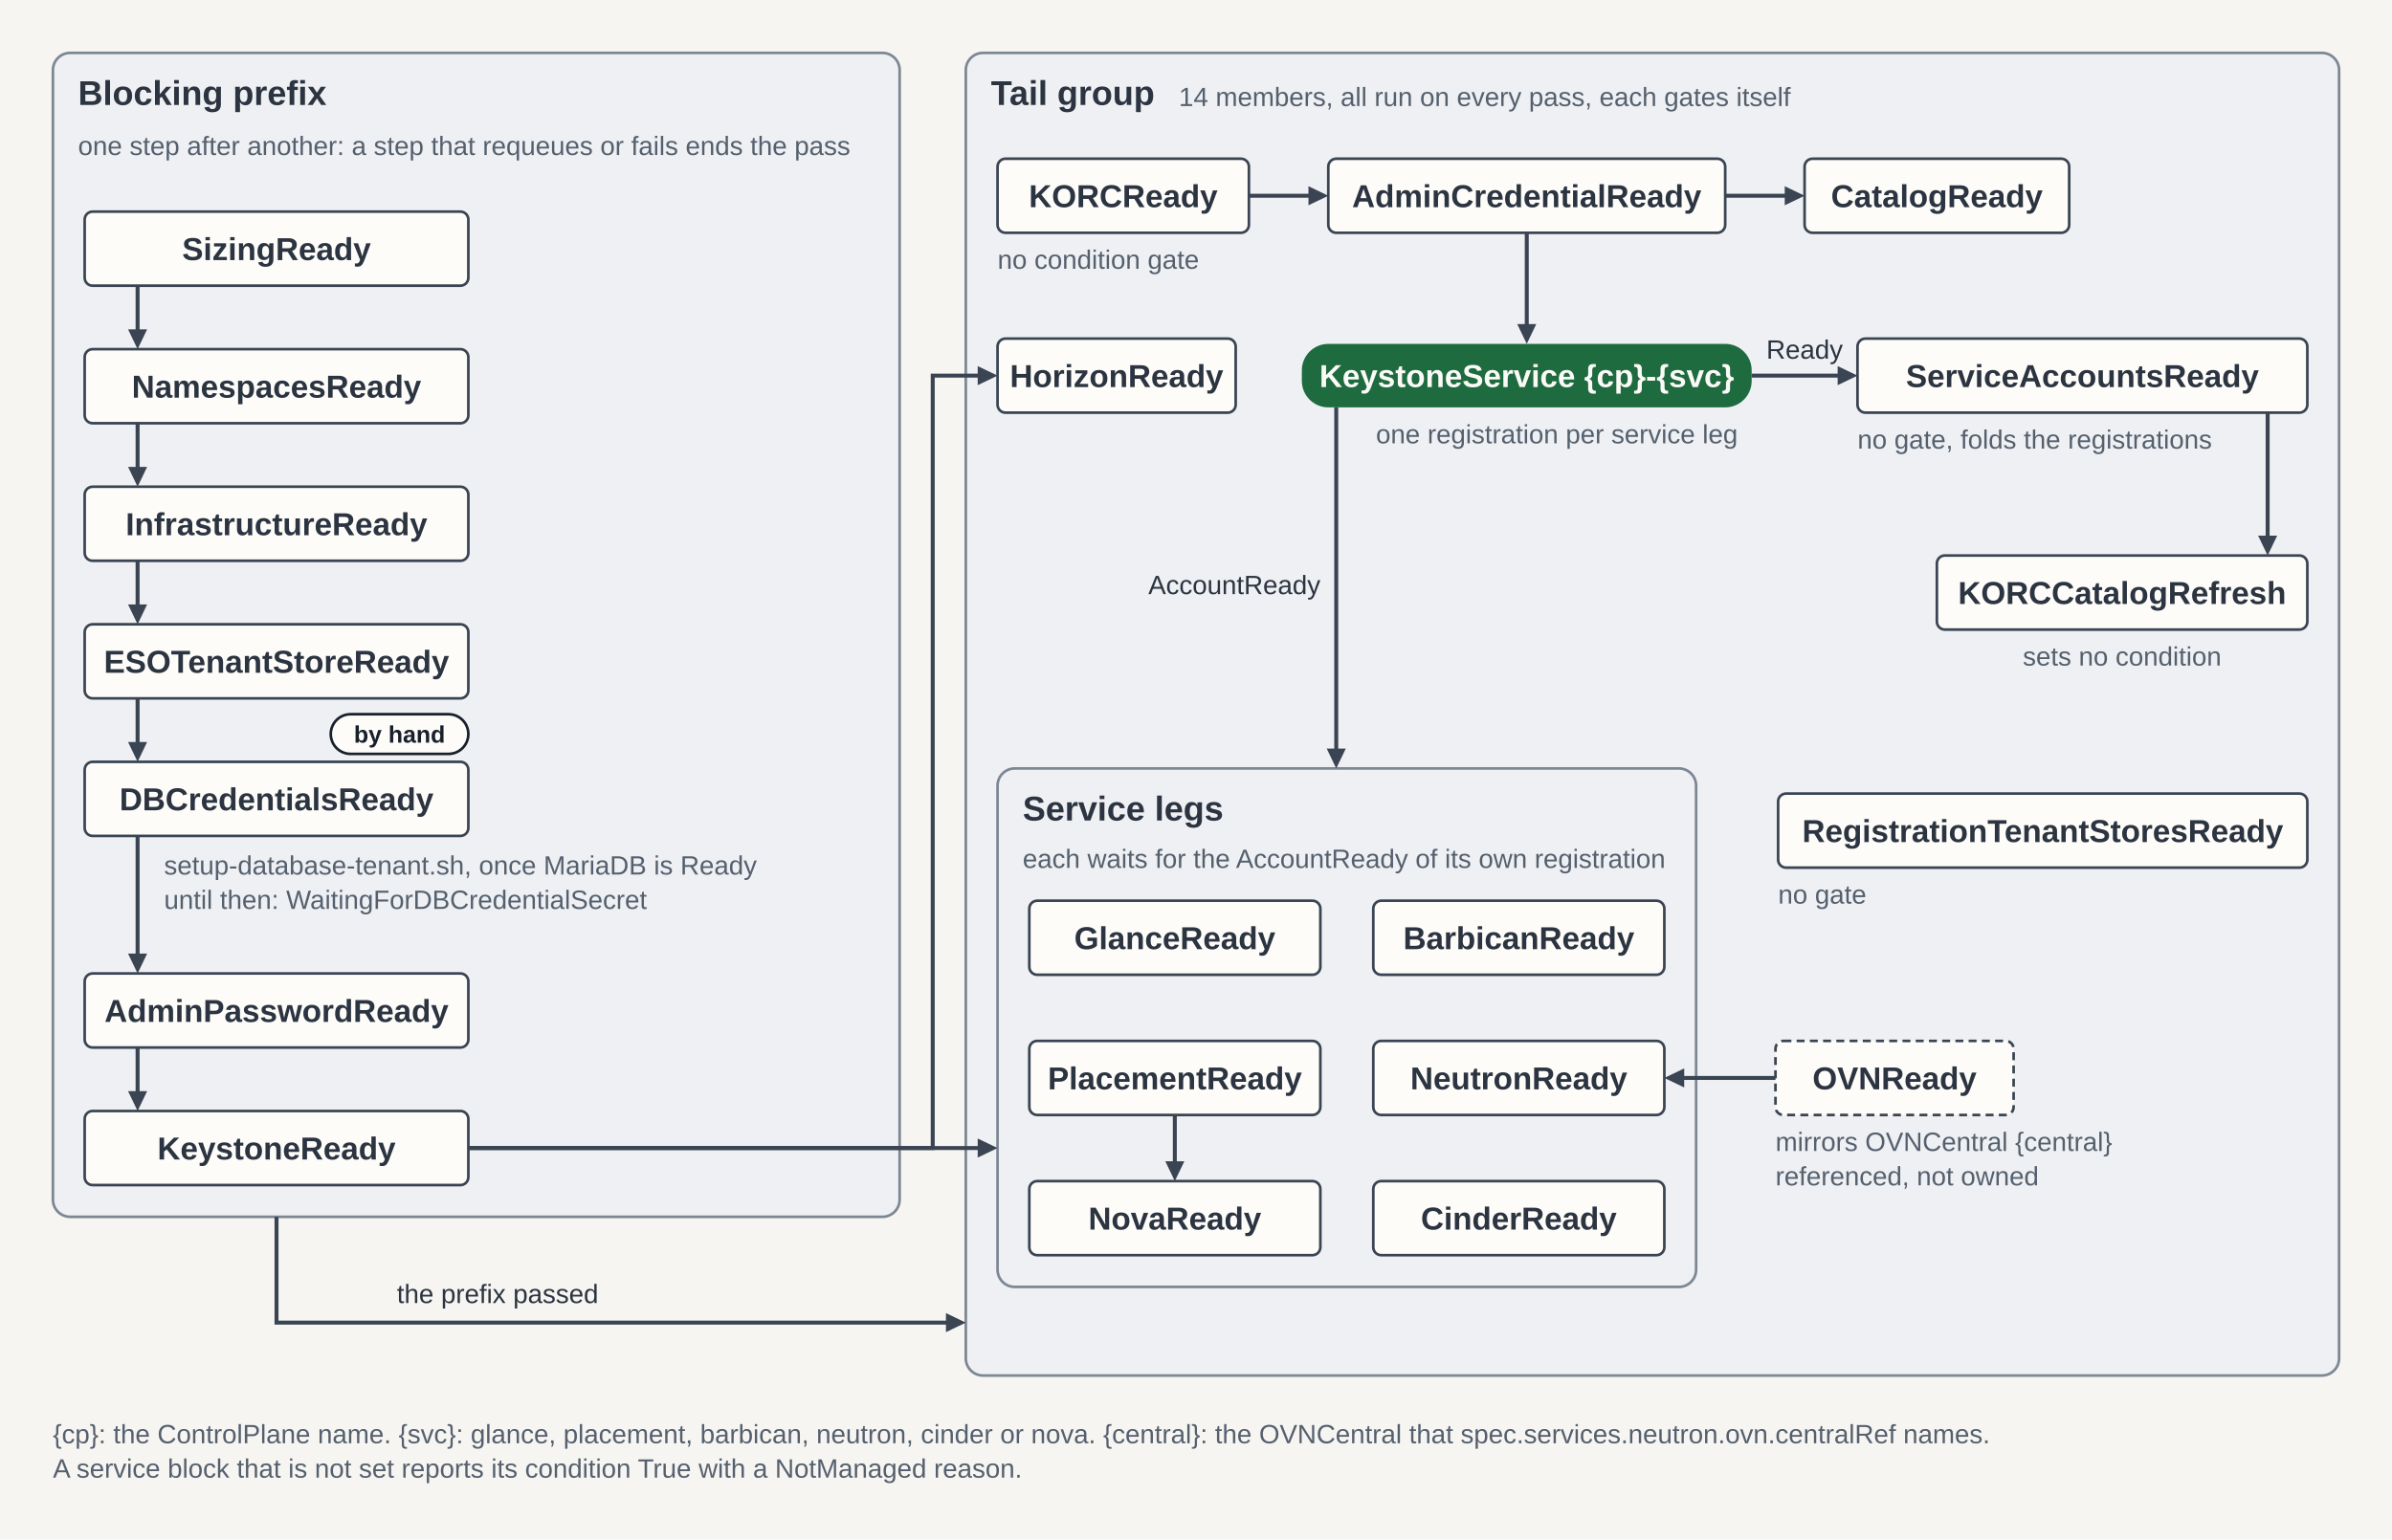
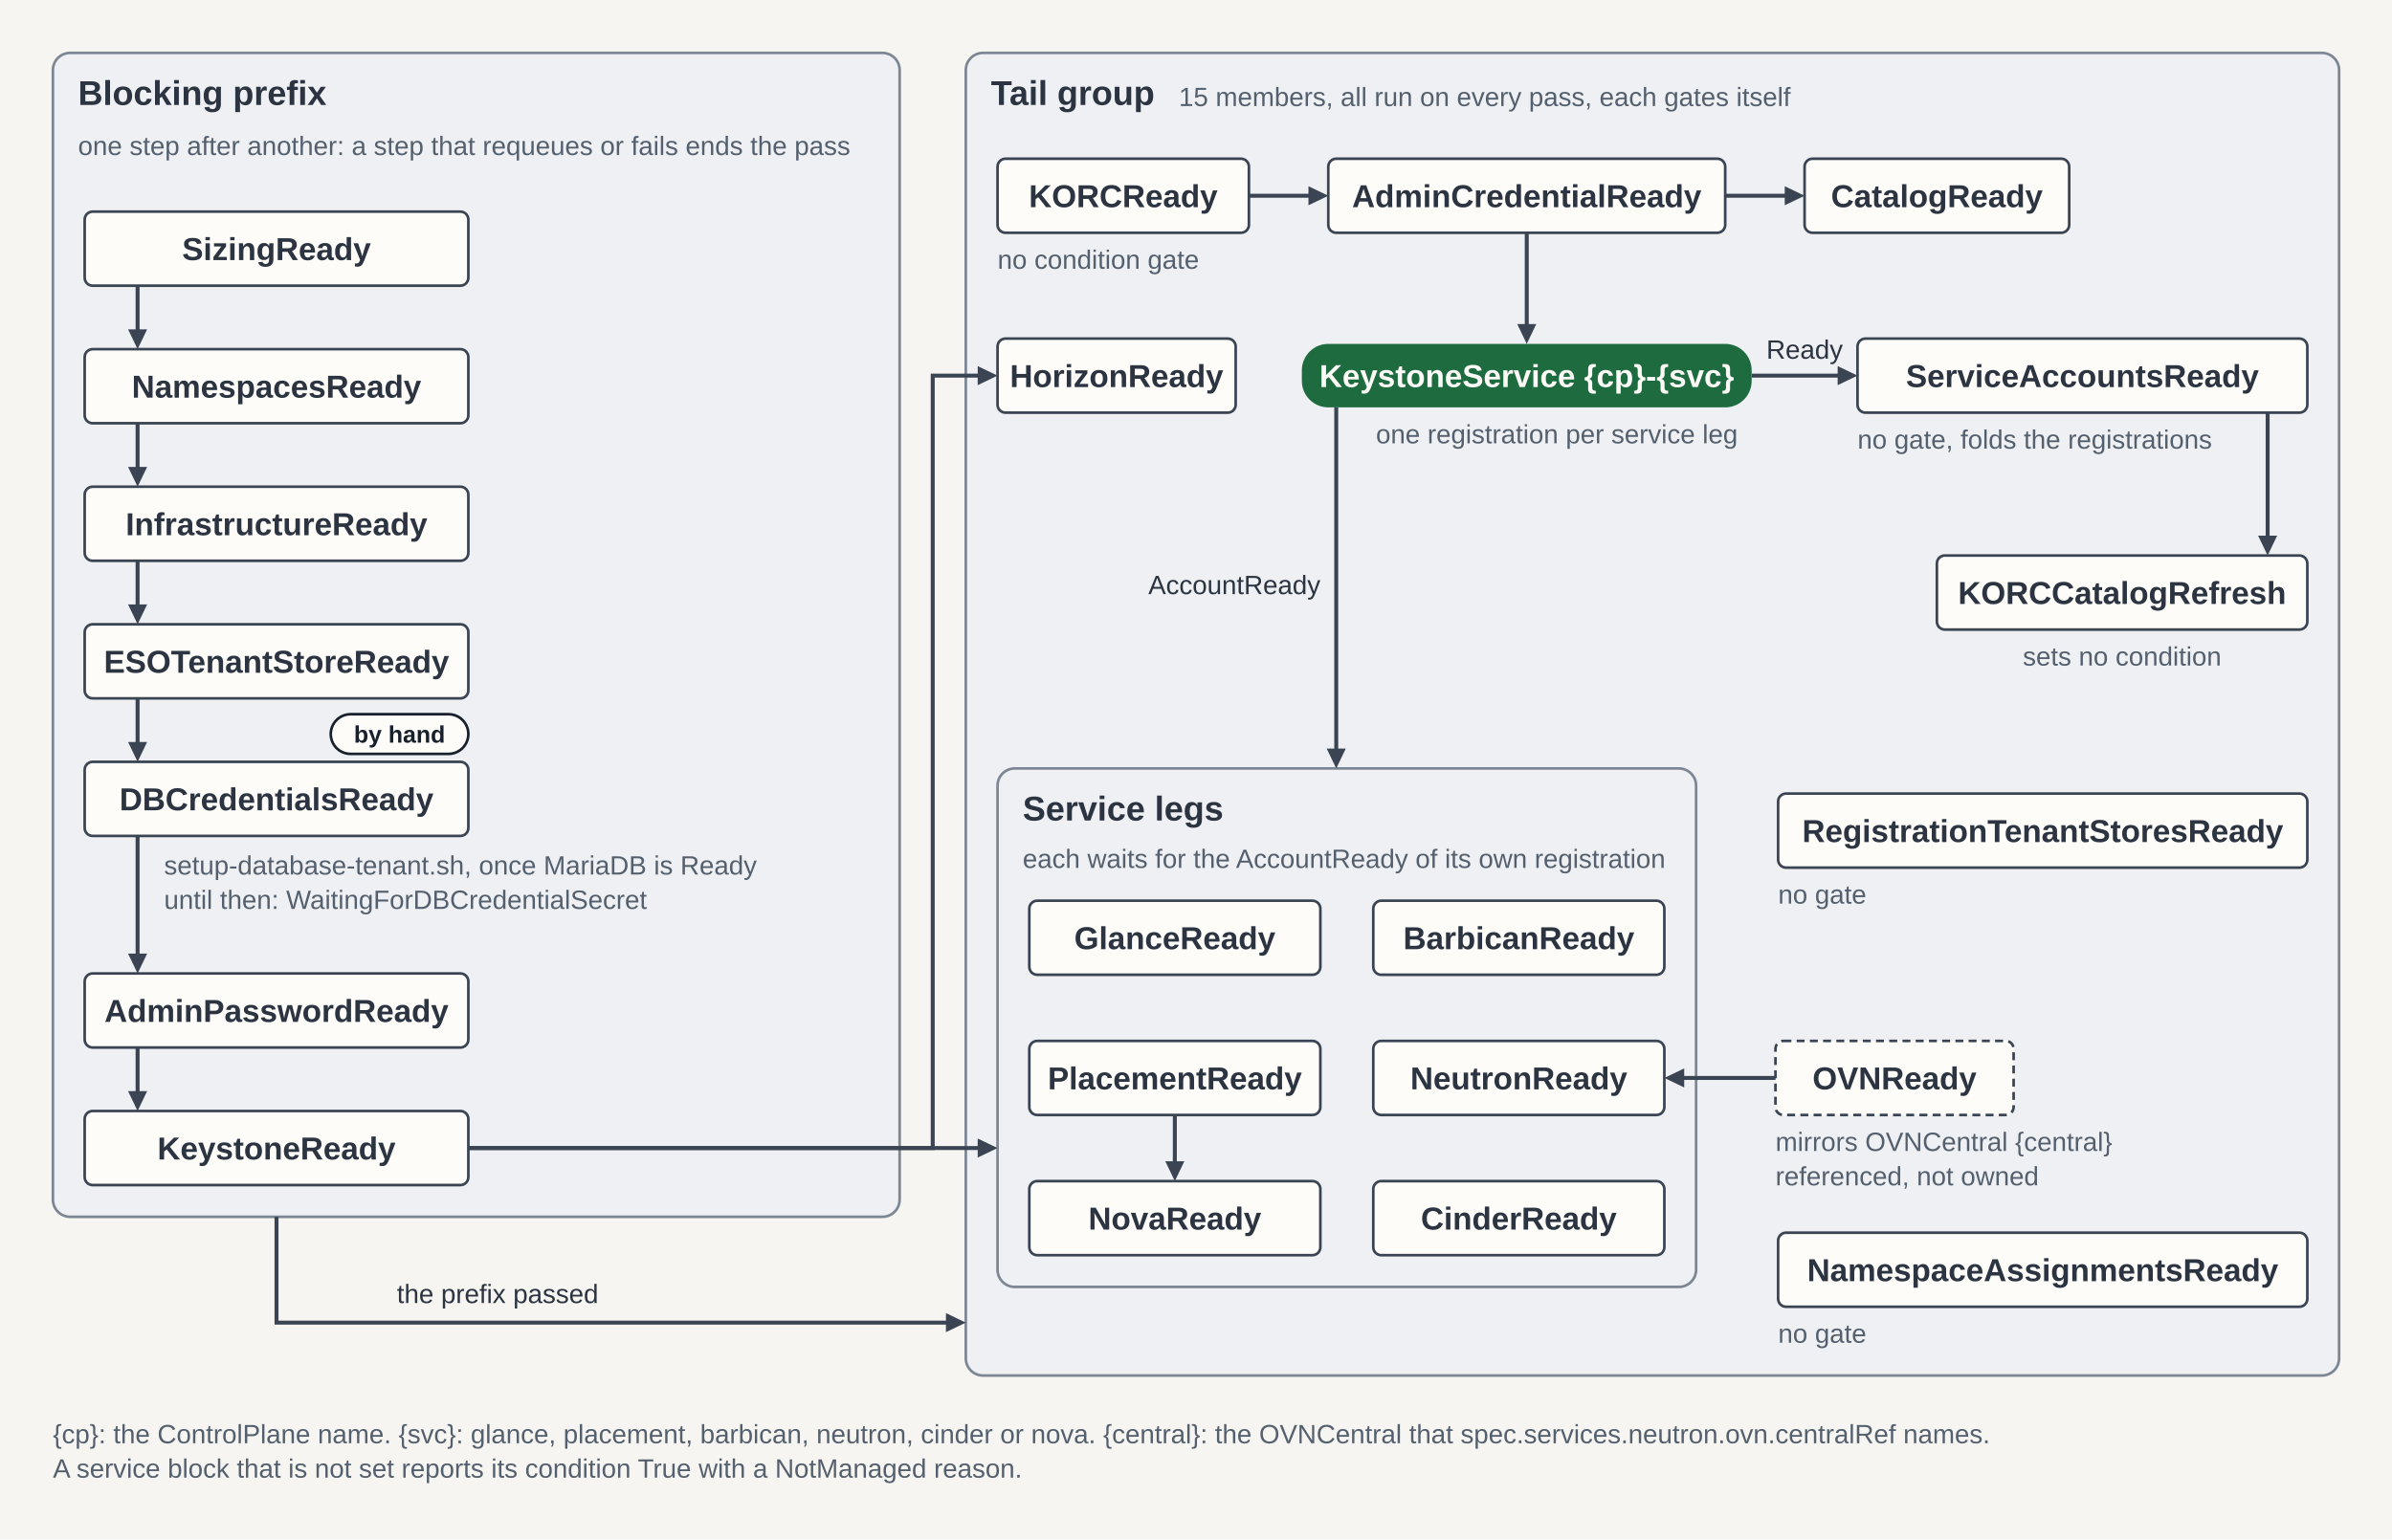
<svg xmlns="http://www.w3.org/2000/svg" width="1808" height="1164" viewBox="0 0 1808 1164" font-family="'IBM Plex Sans', Arial, Helvetica, sans-serif" role="img" aria-label="ControlPlane gate graph">
  <rect width="1808" height="1164" fill="#F6F5F1" />
  <rect x="40" y="40" width="640" height="880" rx="13" fill="#EEF0F3" stroke="#7D8794" stroke-width="2" />
  <text x="59" y="79.36" font-size="26" font-weight="700" fill="#2B3440">Blocking prefix</text>
  <text x="59" y="117.2" font-size="20" font-weight="400" fill="#55606E">one step after another: a step that requeues or fails ends the pass</text>
  <rect x="64" y="160" width="290" height="56" rx="6" fill="#FDFCF9" stroke="#3A4452" stroke-width="2" />
  <text x="209" y="196.64" font-size="24" font-weight="700" fill="#2B3440" text-anchor="middle">SizingReady</text>
  <rect x="64" y="264" width="290" height="56" rx="6" fill="#FDFCF9" stroke="#3A4452" stroke-width="2" />
  <text x="209" y="300.64" font-size="24" font-weight="700" fill="#2B3440" text-anchor="middle">NamespacesReady</text>
  <rect x="64" y="368" width="290" height="56" rx="6" fill="#FDFCF9" stroke="#3A4452" stroke-width="2" />
  <text x="209" y="404.64" font-size="24" font-weight="700" fill="#2B3440" text-anchor="middle">InfrastructureReady</text>
  <rect x="64" y="472" width="290" height="56" rx="6" fill="#FDFCF9" stroke="#3A4452" stroke-width="2" />
  <text x="209" y="508.64" font-size="24" font-weight="700" fill="#2B3440" text-anchor="middle">ESOTenantStoreReady</text>
  <rect x="64" y="576" width="290" height="56" rx="6" fill="#FDFCF9" stroke="#3A4452" stroke-width="2" />
  <text x="209" y="612.64" font-size="24" font-weight="700" fill="#2B3440" text-anchor="middle">DBCredentialsReady</text>
  <rect x="64" y="736" width="290" height="56" rx="6" fill="#FDFCF9" stroke="#3A4452" stroke-width="2" />
  <text x="209" y="772.64" font-size="24" font-weight="700" fill="#2B3440" text-anchor="middle">AdminPasswordReady</text>
  <rect x="64" y="840" width="290" height="56" rx="6" fill="#FDFCF9" stroke="#3A4452" stroke-width="2" />
  <text x="209" y="876.64" font-size="24" font-weight="700" fill="#2B3440" text-anchor="middle">KeystoneReady</text>
  <rect x="250" y="540" width="104" height="30" rx="15" fill="#FDFCF9" stroke="#17202B" stroke-width="2" />
  <text x="302" y="561.48" font-size="18" font-weight="700" fill="#17202B" text-anchor="middle">by hand</text>
  <text x="124" y="661.2" font-size="20" font-weight="400" fill="#55606E">setup-database-tenant.sh, once MariaDB is Ready</text>
  <text x="124" y="687.2" font-size="20" font-weight="400" fill="#55606E">until then: WaitingForDBCredentialSecret</text>
  <polyline points="104,216 104,253.5" fill="none" stroke="#3A4452" stroke-width="3" />
  <polygon points="104,264 96.8,249 111.2,249" fill="#3A4452" />
  <polyline points="104,320 104,357.5" fill="none" stroke="#3A4452" stroke-width="3" />
  <polygon points="104,368 96.8,353 111.2,353" fill="#3A4452" />
  <polyline points="104,424 104,461.5" fill="none" stroke="#3A4452" stroke-width="3" />
  <polygon points="104,472 96.8,457 111.2,457" fill="#3A4452" />
  <polyline points="104,528 104,565.5" fill="none" stroke="#3A4452" stroke-width="3" />
  <polygon points="104,576 96.8,561 111.2,561" fill="#3A4452" />
  <polyline points="104,632 104,725.5" fill="none" stroke="#3A4452" stroke-width="3" />
  <polygon points="104,736 96.8,721 111.2,721" fill="#3A4452" />
  <polyline points="104,792 104,829.5" fill="none" stroke="#3A4452" stroke-width="3" />
  <polygon points="104,840 96.8,825 111.2,825" fill="#3A4452" />
  <rect x="730" y="40" width="1038" height="1000" rx="13" fill="#EEF0F3" stroke="#7D8794" stroke-width="2" />
  <text x="749" y="79.36" font-size="26" font-weight="700" fill="#2B3440">Tail group</text>
-   <text x="891" y="80.2" font-size="20" font-weight="400" fill="#55606E">14 members, all run on every pass, each gates itself</text>
+   <text x="891" y="80.2" font-size="20" font-weight="400" fill="#55606E">15 members, all run on every pass, each gates itself</text>
  <rect x="754" y="120" width="190" height="56" rx="6" fill="#FDFCF9" stroke="#3A4452" stroke-width="2" />
  <text x="849" y="156.64" font-size="24" font-weight="700" fill="#2B3440" text-anchor="middle">KORCReady</text>
  <text x="754" y="203.2" font-size="20" font-weight="400" fill="#55606E">no condition gate</text>
  <rect x="1004" y="120" width="300" height="56" rx="6" fill="#FDFCF9" stroke="#3A4452" stroke-width="2" />
  <text x="1154" y="156.64" font-size="24" font-weight="700" fill="#2B3440" text-anchor="middle">AdminCredentialReady</text>
  <rect x="1364" y="120" width="200" height="56" rx="6" fill="#FDFCF9" stroke="#3A4452" stroke-width="2" />
  <text x="1464" y="156.64" font-size="24" font-weight="700" fill="#2B3440" text-anchor="middle">CatalogReady</text>
  <polyline points="944,148 993.5,148" fill="none" stroke="#3A4452" stroke-width="3" />
  <polygon points="1004,148 989,155.2 989,140.8" fill="#3A4452" />
  <polyline points="1304,148 1353.5,148" fill="none" stroke="#3A4452" stroke-width="3" />
  <polygon points="1364,148 1349,155.2 1349,140.8" fill="#3A4452" />
  <rect x="754" y="256" width="180" height="56" rx="6" fill="#FDFCF9" stroke="#3A4452" stroke-width="2" />
  <text x="844" y="292.64" font-size="24" font-weight="700" fill="#2B3440" text-anchor="middle">HorizonReady</text>
  <rect x="984" y="260" width="340" height="48" rx="20" fill="#1E6B40" />
  <text x="1154" y="292.64" font-size="24" font-weight="700" fill="#FBFAF7" text-anchor="middle">KeystoneService {cp}-{svc}</text>
  <text x="1040" y="335.2" font-size="20" font-weight="400" fill="#55606E">one registration per service leg</text>
  <polyline points="1154,176 1154,249.5" fill="none" stroke="#3A4452" stroke-width="3" />
  <polygon points="1154,260 1146.8,245 1161.2,245" fill="#3A4452" />
  <rect x="1404" y="256" width="340" height="56" rx="6" fill="#FDFCF9" stroke="#3A4452" stroke-width="2" />
  <text x="1574" y="292.64" font-size="24" font-weight="700" fill="#2B3440" text-anchor="middle">ServiceAccountsReady</text>
  <text x="1404" y="339.2" font-size="20" font-weight="400" fill="#55606E">no gate, folds the registrations</text>
  <polyline points="1324,284 1393.5,284" fill="none" stroke="#3A4452" stroke-width="3" />
  <polygon points="1404,284 1389,291.2 1389,276.8" fill="#3A4452" />
  <text x="1364" y="271.2" font-size="20" font-weight="400" fill="#2B3440" text-anchor="middle">Ready</text>
  <rect x="1464" y="420" width="280" height="56" rx="6" fill="#FDFCF9" stroke="#3A4452" stroke-width="2" />
  <text x="1604" y="456.64" font-size="24" font-weight="700" fill="#2B3440" text-anchor="middle">KORCCatalogRefresh</text>
  <text x="1604" y="503.2" font-size="20" font-weight="400" fill="#55606E" text-anchor="middle">sets no condition</text>
  <polyline points="1714,312 1714,409.5" fill="none" stroke="#3A4452" stroke-width="3" />
  <polygon points="1714,420 1706.8,405 1721.2,405" fill="#3A4452" />
  <rect x="1344" y="600" width="400" height="56" rx="6" fill="#FDFCF9" stroke="#3A4452" stroke-width="2" />
  <text x="1544" y="636.64" font-size="24" font-weight="700" fill="#2B3440" text-anchor="middle">RegistrationTenantStoresReady</text>
  <text x="1344" y="683.2" font-size="20" font-weight="400" fill="#55606E">no gate</text>
+   <rect x="1344" y="932" width="400" height="56" rx="6" fill="#FDFCF9" stroke="#3A4452" stroke-width="2" />
+   <text x="1544" y="968.64" font-size="24" font-weight="700" fill="#2B3440" text-anchor="middle">NamespaceAssignmentsReady</text>
+   <text x="1344" y="1015.2" font-size="20" font-weight="400" fill="#55606E">no gate</text>
  <rect x="754" y="581" width="528" height="392" rx="13" fill="#EEF0F3" stroke="#7D8794" stroke-width="2" />
  <text x="773" y="620.36" font-size="26" font-weight="700" fill="#2B3440">Service legs</text>
  <text x="773" y="656.2" font-size="20" font-weight="400" fill="#55606E">each waits for the AccountReady of its own registration</text>
  <rect x="778" y="681" width="220" height="56" rx="6" fill="#FDFCF9" stroke="#3A4452" stroke-width="2" />
  <text x="888" y="717.64" font-size="24" font-weight="700" fill="#2B3440" text-anchor="middle">GlanceReady</text>
  <rect x="778" y="787" width="220" height="56" rx="6" fill="#FDFCF9" stroke="#3A4452" stroke-width="2" />
  <text x="888" y="823.64" font-size="24" font-weight="700" fill="#2B3440" text-anchor="middle">PlacementReady</text>
  <rect x="1038" y="681" width="220" height="56" rx="6" fill="#FDFCF9" stroke="#3A4452" stroke-width="2" />
  <text x="1148" y="717.64" font-size="24" font-weight="700" fill="#2B3440" text-anchor="middle">BarbicanReady</text>
  <rect x="1038" y="787" width="220" height="56" rx="6" fill="#FDFCF9" stroke="#3A4452" stroke-width="2" />
  <text x="1148" y="823.64" font-size="24" font-weight="700" fill="#2B3440" text-anchor="middle">NeutronReady</text>
  <rect x="1038" y="893" width="220" height="56" rx="6" fill="#FDFCF9" stroke="#3A4452" stroke-width="2" />
  <text x="1148" y="929.64" font-size="24" font-weight="700" fill="#2B3440" text-anchor="middle">CinderReady</text>
  <rect x="778" y="893" width="220" height="56" rx="6" fill="#FDFCF9" stroke="#3A4452" stroke-width="2" />
  <text x="888" y="929.64" font-size="24" font-weight="700" fill="#2B3440" text-anchor="middle">NovaReady</text>
  <polyline points="888,843 888,882.5" fill="none" stroke="#3A4452" stroke-width="3" />
  <polygon points="888,893 880.8,878 895.2,878" fill="#3A4452" />
  <polyline points="1010,308 1010,570.5" fill="none" stroke="#3A4452" stroke-width="3" />
  <polygon points="1010,581 1002.8,566 1017.2,566" fill="#3A4452" />
  <text x="933" y="449.2" font-size="20" font-weight="400" fill="#2B3440" text-anchor="middle">AccountReady</text>
  <rect x="1342" y="787" width="180" height="56" rx="6" fill="#FDFCF9" stroke="#3A4452" stroke-width="2" stroke-dasharray="6 4" />
  <text x="1432" y="823.64" font-size="24" font-weight="700" fill="#2B3440" text-anchor="middle">OVNReady</text>
  <text x="1342" y="870.2" font-size="20" font-weight="400" fill="#55606E">mirrors OVNCentral {central}</text>
  <text x="1342" y="896.2" font-size="20" font-weight="400" fill="#55606E">referenced, not owned</text>
  <polyline points="1342,815 1268.5,815" fill="none" stroke="#3A4452" stroke-width="3" />
  <polygon points="1258,815 1273,807.8 1273,822.2" fill="#3A4452" />
  <polyline points="354,868 743.5,868" fill="none" stroke="#3A4452" stroke-width="3" />
  <polygon points="754,868 739,875.2 739,860.8" fill="#3A4452" />
  <polyline points="354,868 705,868 705,284 743.5,284" fill="none" stroke="#3A4452" stroke-width="3" />
  <polygon points="754,284 739,291.2 739,276.8" fill="#3A4452" />
  <polyline points="209,920 209,1000 719.5,1000" fill="none" stroke="#3A4452" stroke-width="3" />
  <polygon points="730,1000 715,1007.2 715,992.8" fill="#3A4452" />
  <text x="300" y="985.2" font-size="20" font-weight="400" fill="#2B3440">the prefix passed</text>
  <text x="40" y="1091.2" font-size="20" font-weight="400" fill="#55606E">{cp}: the ControlPlane name. {svc}: glance, placement, barbican, neutron, cinder or nova. {central}: the OVNCentral that spec.services.neutron.ovn.centralRef names.</text>
  <text x="40" y="1117.2" font-size="20" font-weight="400" fill="#55606E">A service block that is not set reports its condition True with a NotManaged reason.</text>
</svg>
